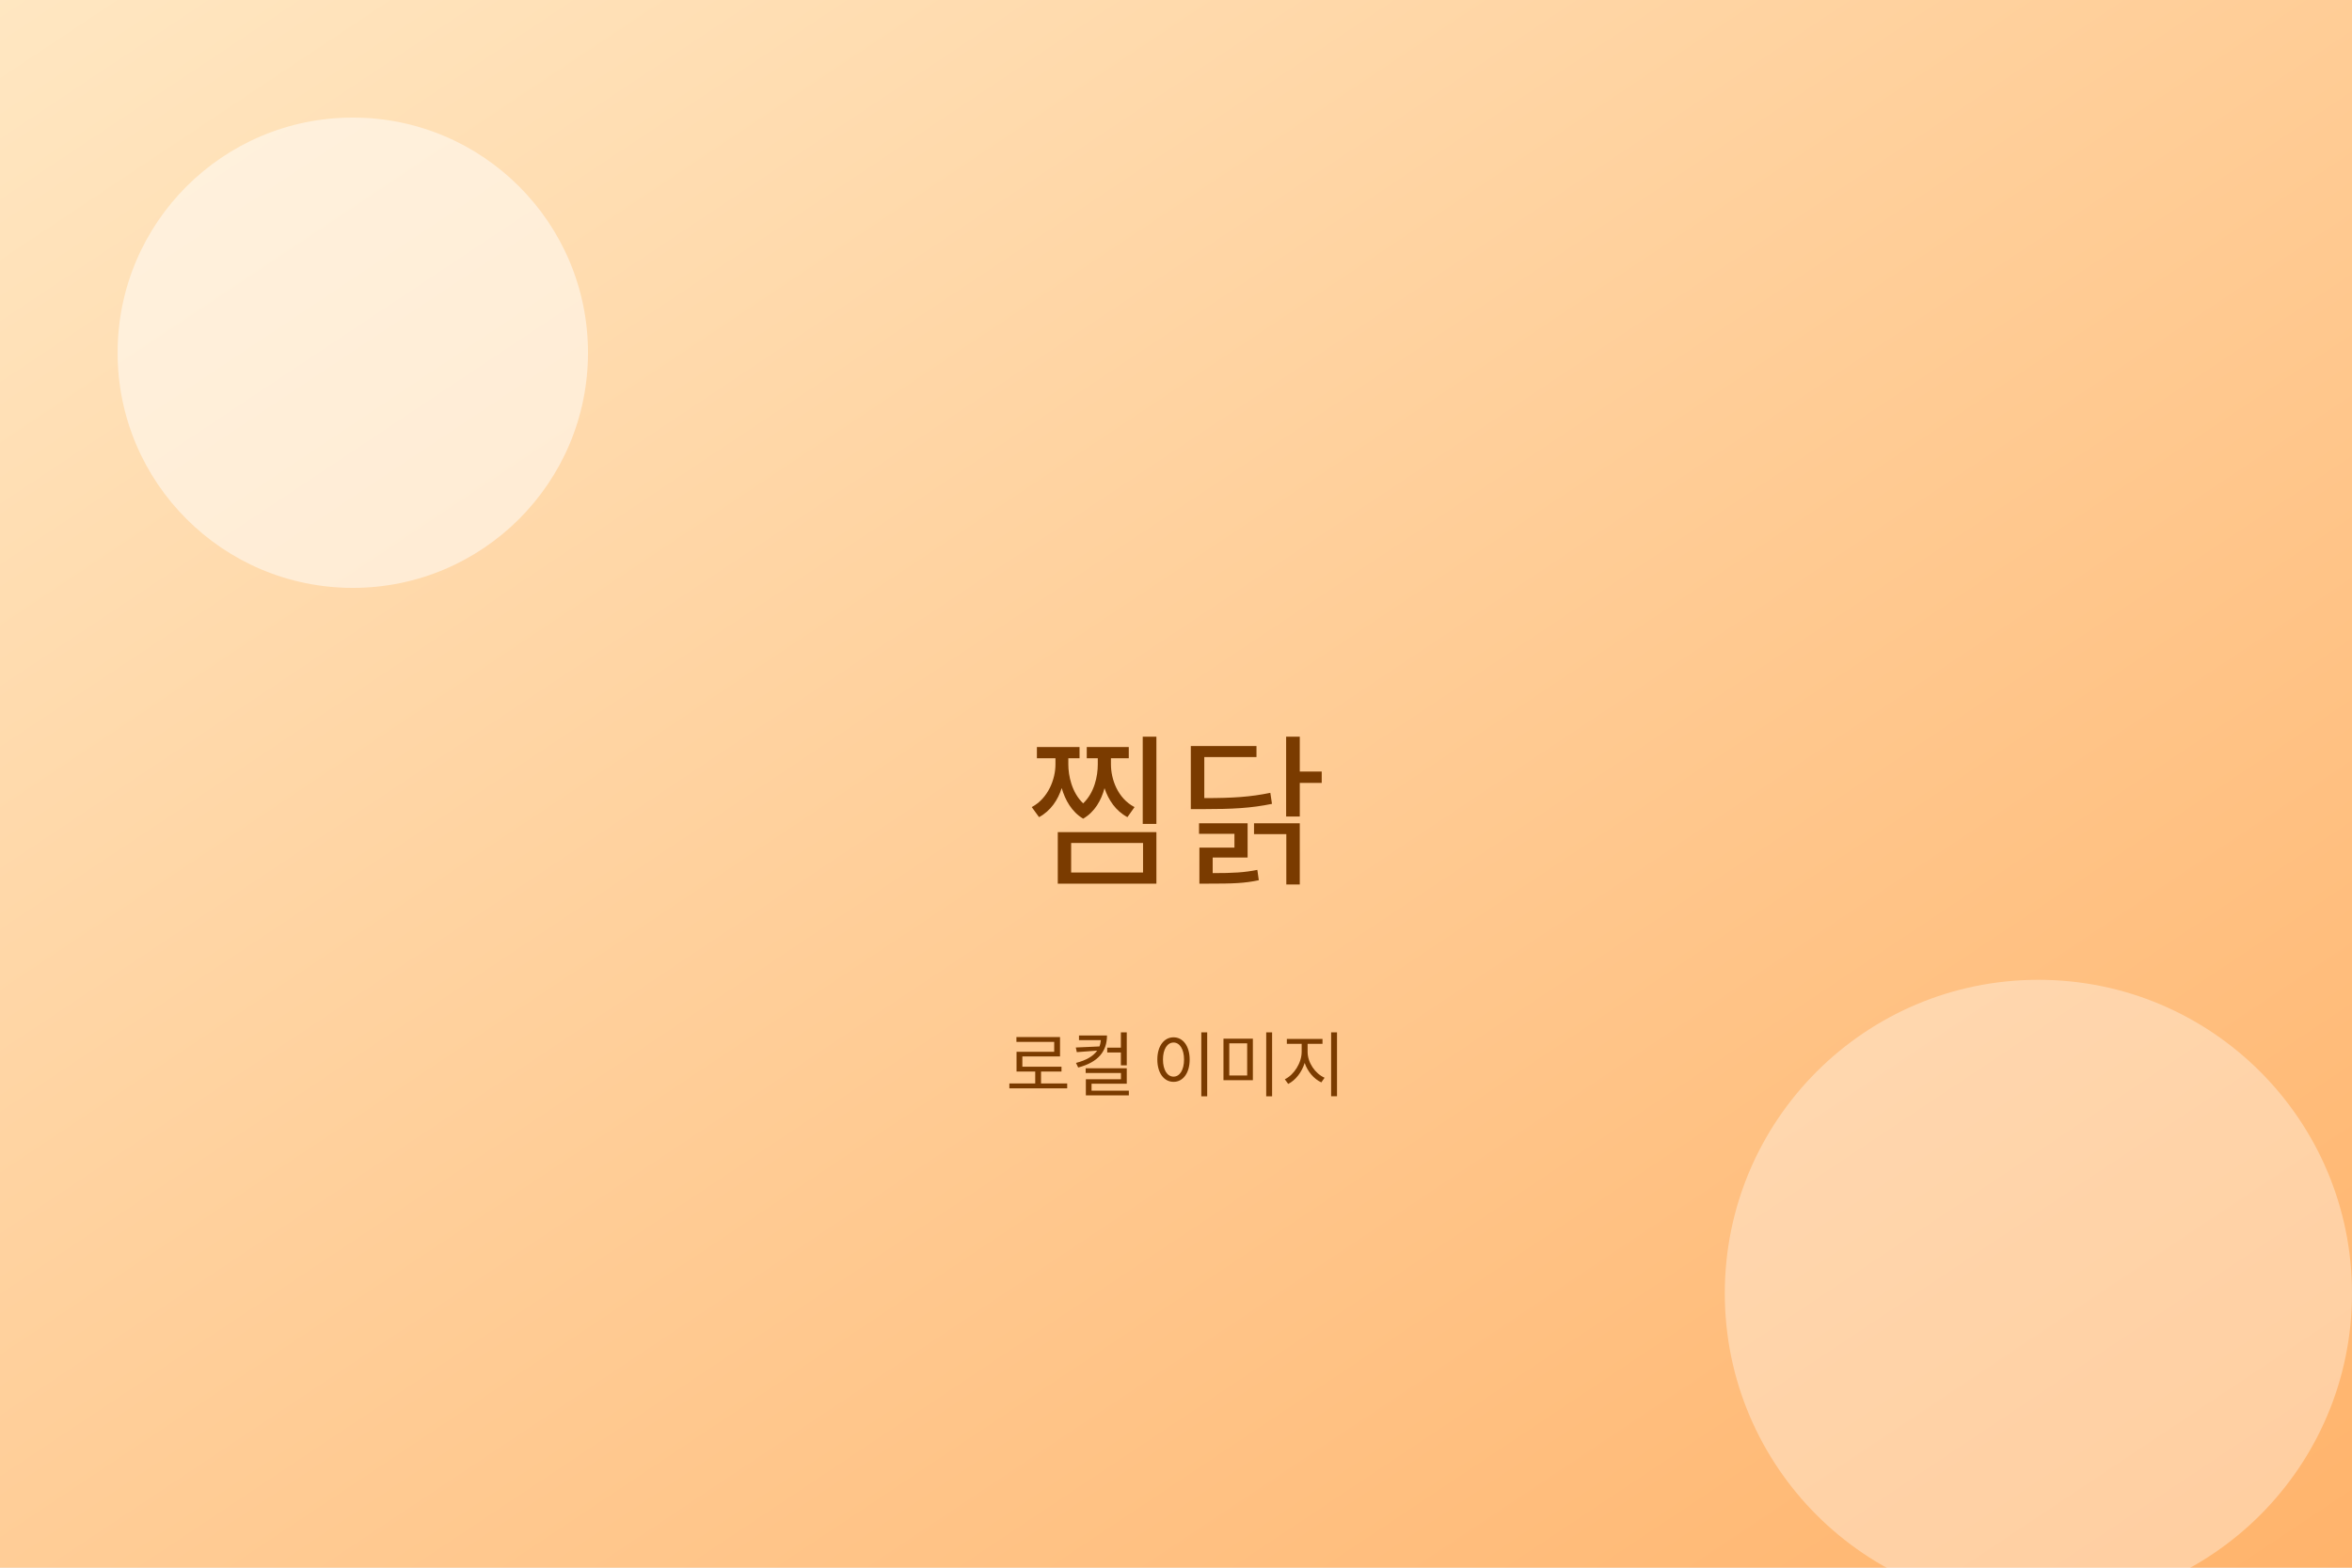
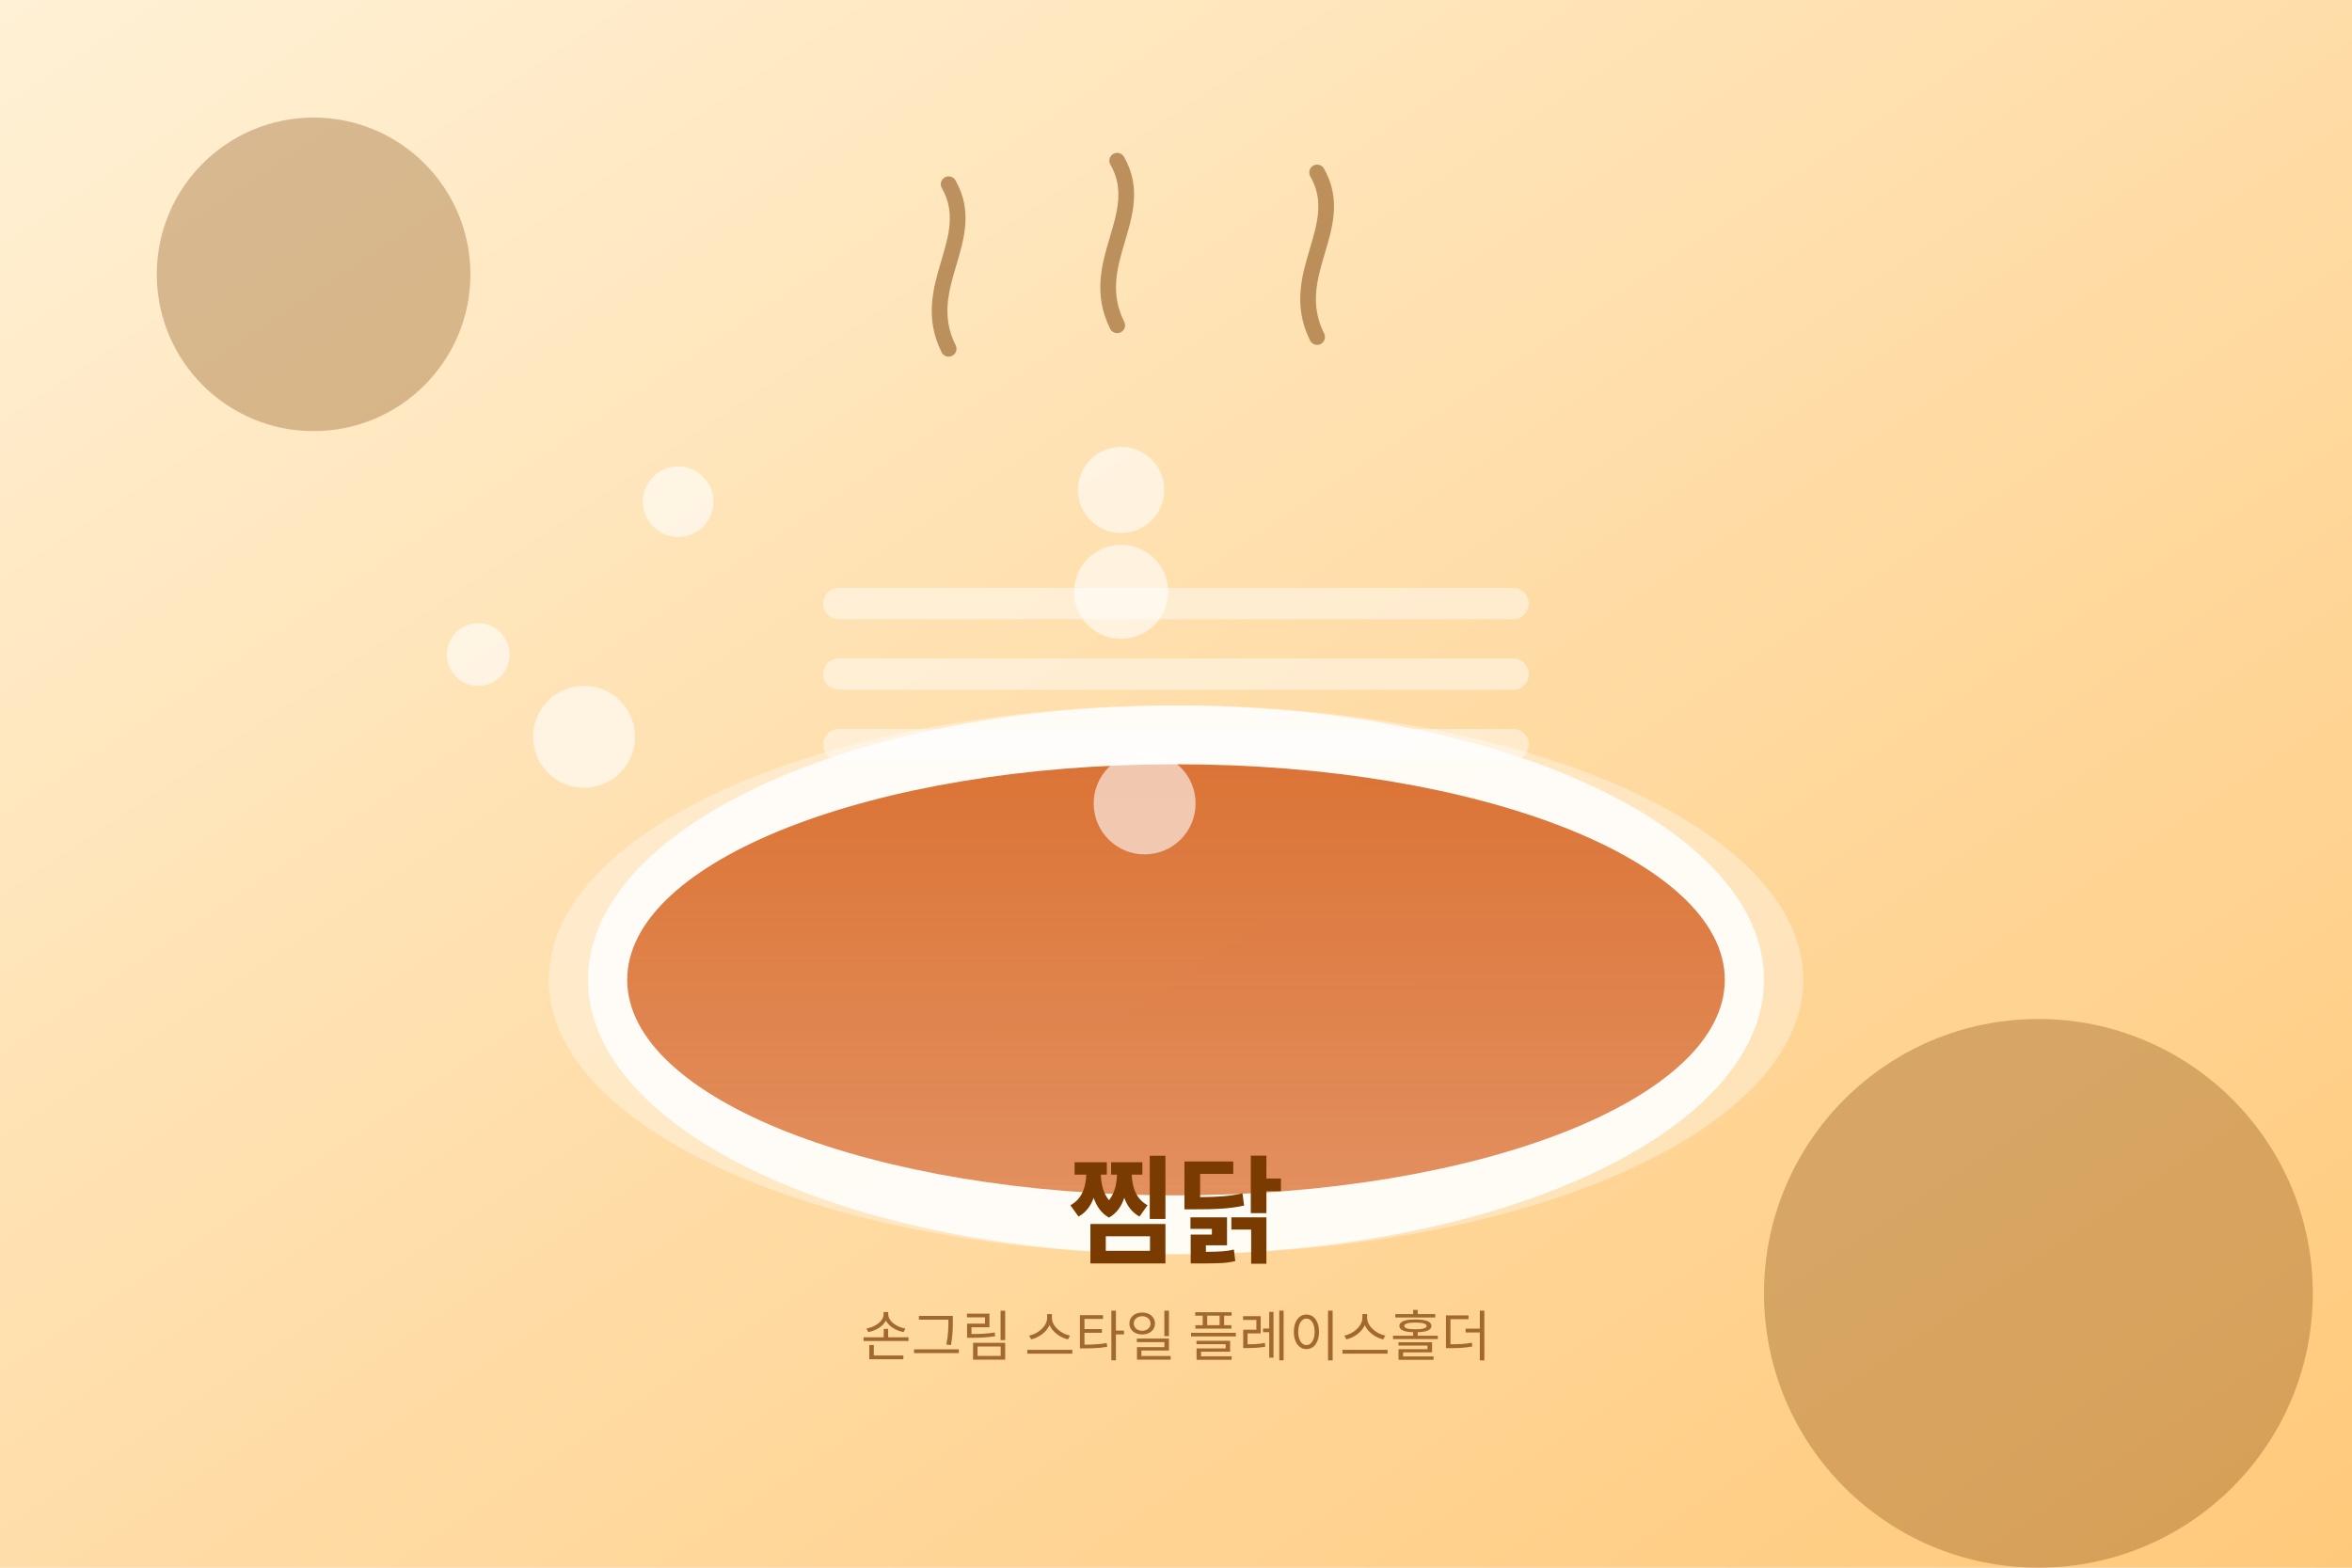
<svg xmlns="http://www.w3.org/2000/svg" width="600" height="400" viewBox="0 0 600 400">
  <defs>
    <linearGradient id="bg" x1="0" y1="0" x2="1" y2="1">
-       <stop offset="0%" stop-color="#ffe7c2" />
-       <stop offset="100%" stop-color="#ffb36b" />
+       <stop offset="0%" stop-color="#fff1d6" />
+       <stop offset="100%" stop-color="#ffc97a" />
+     </linearGradient>
+     <linearGradient id="food" x1="0" y1="0" x2="0" y2="1">
+       <stop offset="0%" stop-color="#d96c2c" stop-opacity="0.95" />
+       <stop offset="100%" stop-color="#d96c2c" stop-opacity="0.75" />
    </linearGradient>
  </defs>
  <rect width="100%" height="100%" fill="url(#bg)" />
-   <circle cx="90" cy="90" r="60" fill="rgba(255,255,255,0.5)" />
-   <circle cx="520" cy="330" r="80" fill="rgba(255,255,255,0.35)" />
-   <text x="50%" y="52%" dominant-baseline="middle" text-anchor="middle" font-size="42" font-family="Pretendard, 'Apple SD Gothic Neo', sans-serif" fill="#7a3b00">찜닭</text>
-   <text x="50%" y="68%" dominant-baseline="middle" text-anchor="middle" font-size="18" font-family="Pretendard, 'Apple SD Gothic Neo', sans-serif" fill="#7a3b00">로컬 이미지</text>
+   <g opacity="0.3" fill="#7a3b00">
+     <circle cx="80" cy="70" r="40" />
+     <circle cx="520" cy="330" r="70" />
+   </g>
+   <g fill="none" stroke="#7a3b00" stroke-width="4" stroke-linecap="round" opacity="0.5">
+     <path d="M242 89 c -8 -16 8 -28 0 -42" />
+     <path d="M285 83 c -8 -16 8 -28 0 -42" />
+     <path d="M336 86 c -8 -16 8 -28 0 -42" />
+   </g>
+   <ellipse cx="300" cy="250" rx="150" ry="70" fill="#ffffff" opacity="0.85" />
+   <ellipse cx="300" cy="250" rx="160" ry="70" fill="#ffffff" opacity="0.35" />
+   <ellipse cx="300" cy="250" rx="140" ry="55" fill="url(#food)" />
+   <rect x="210" y="150" width="180" height="8" rx="4" fill="#ffffff" opacity="0.45" />
+   <rect x="210" y="168" width="180" height="8" rx="4" fill="#ffffff" opacity="0.45" />
+   <rect x="210" y="186" width="180" height="8" rx="4" fill="#ffffff" opacity="0.45" />
+   <g fill="#ffffff" opacity="0.6">
+     <circle cx="286" cy="151" r="12" />
+     <circle cx="122" cy="167" r="8" />
+     <circle cx="149" cy="188" r="13" />
+     <circle cx="173" cy="128" r="9" />
+     <circle cx="286" cy="125" r="11" />
+     <circle cx="292" cy="205" r="13" />
+   </g>
+   <g font-family="Pretendard, 'Apple SD Gothic Neo', sans-serif" text-anchor="middle">
+     <text x="300" y="320" font-size="30" fill="#7a3b00" font-weight="700">찜닭</text>
+     <text x="300" y="346" font-size="14" fill="#7a3b00" opacity="0.7">손그림 스타일 플레이스홀더</text>
+   </g>
</svg>
